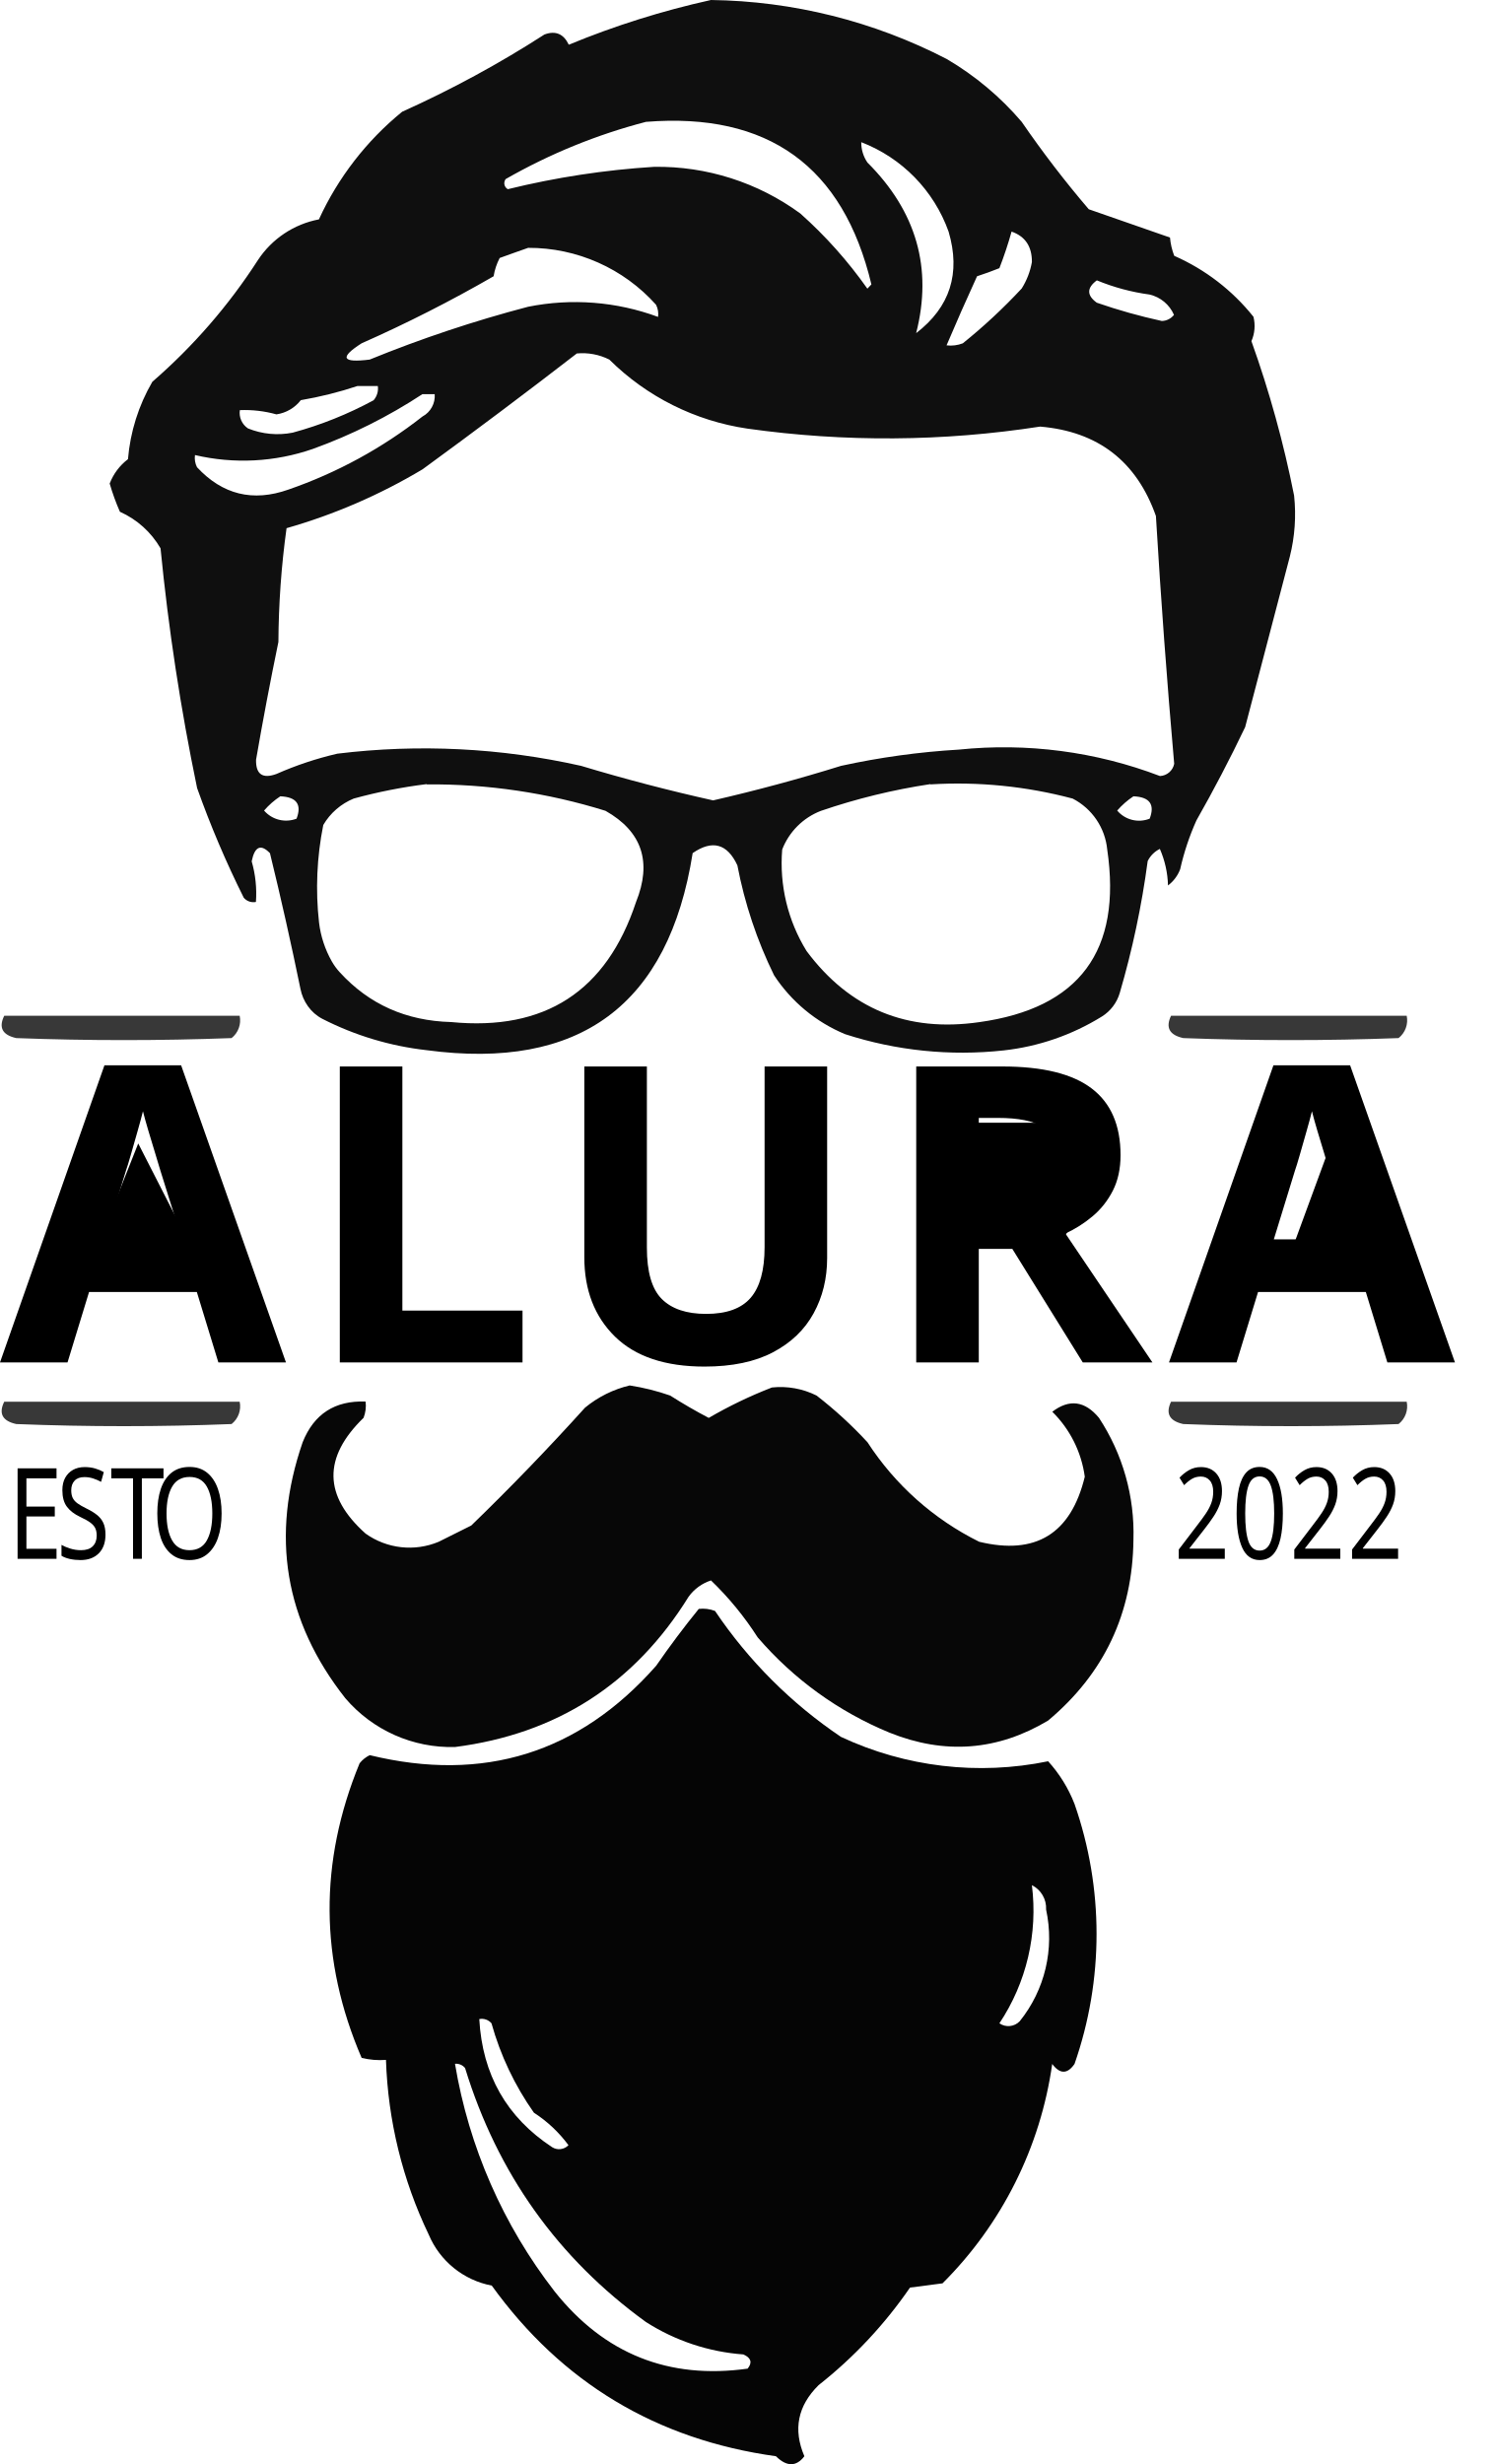
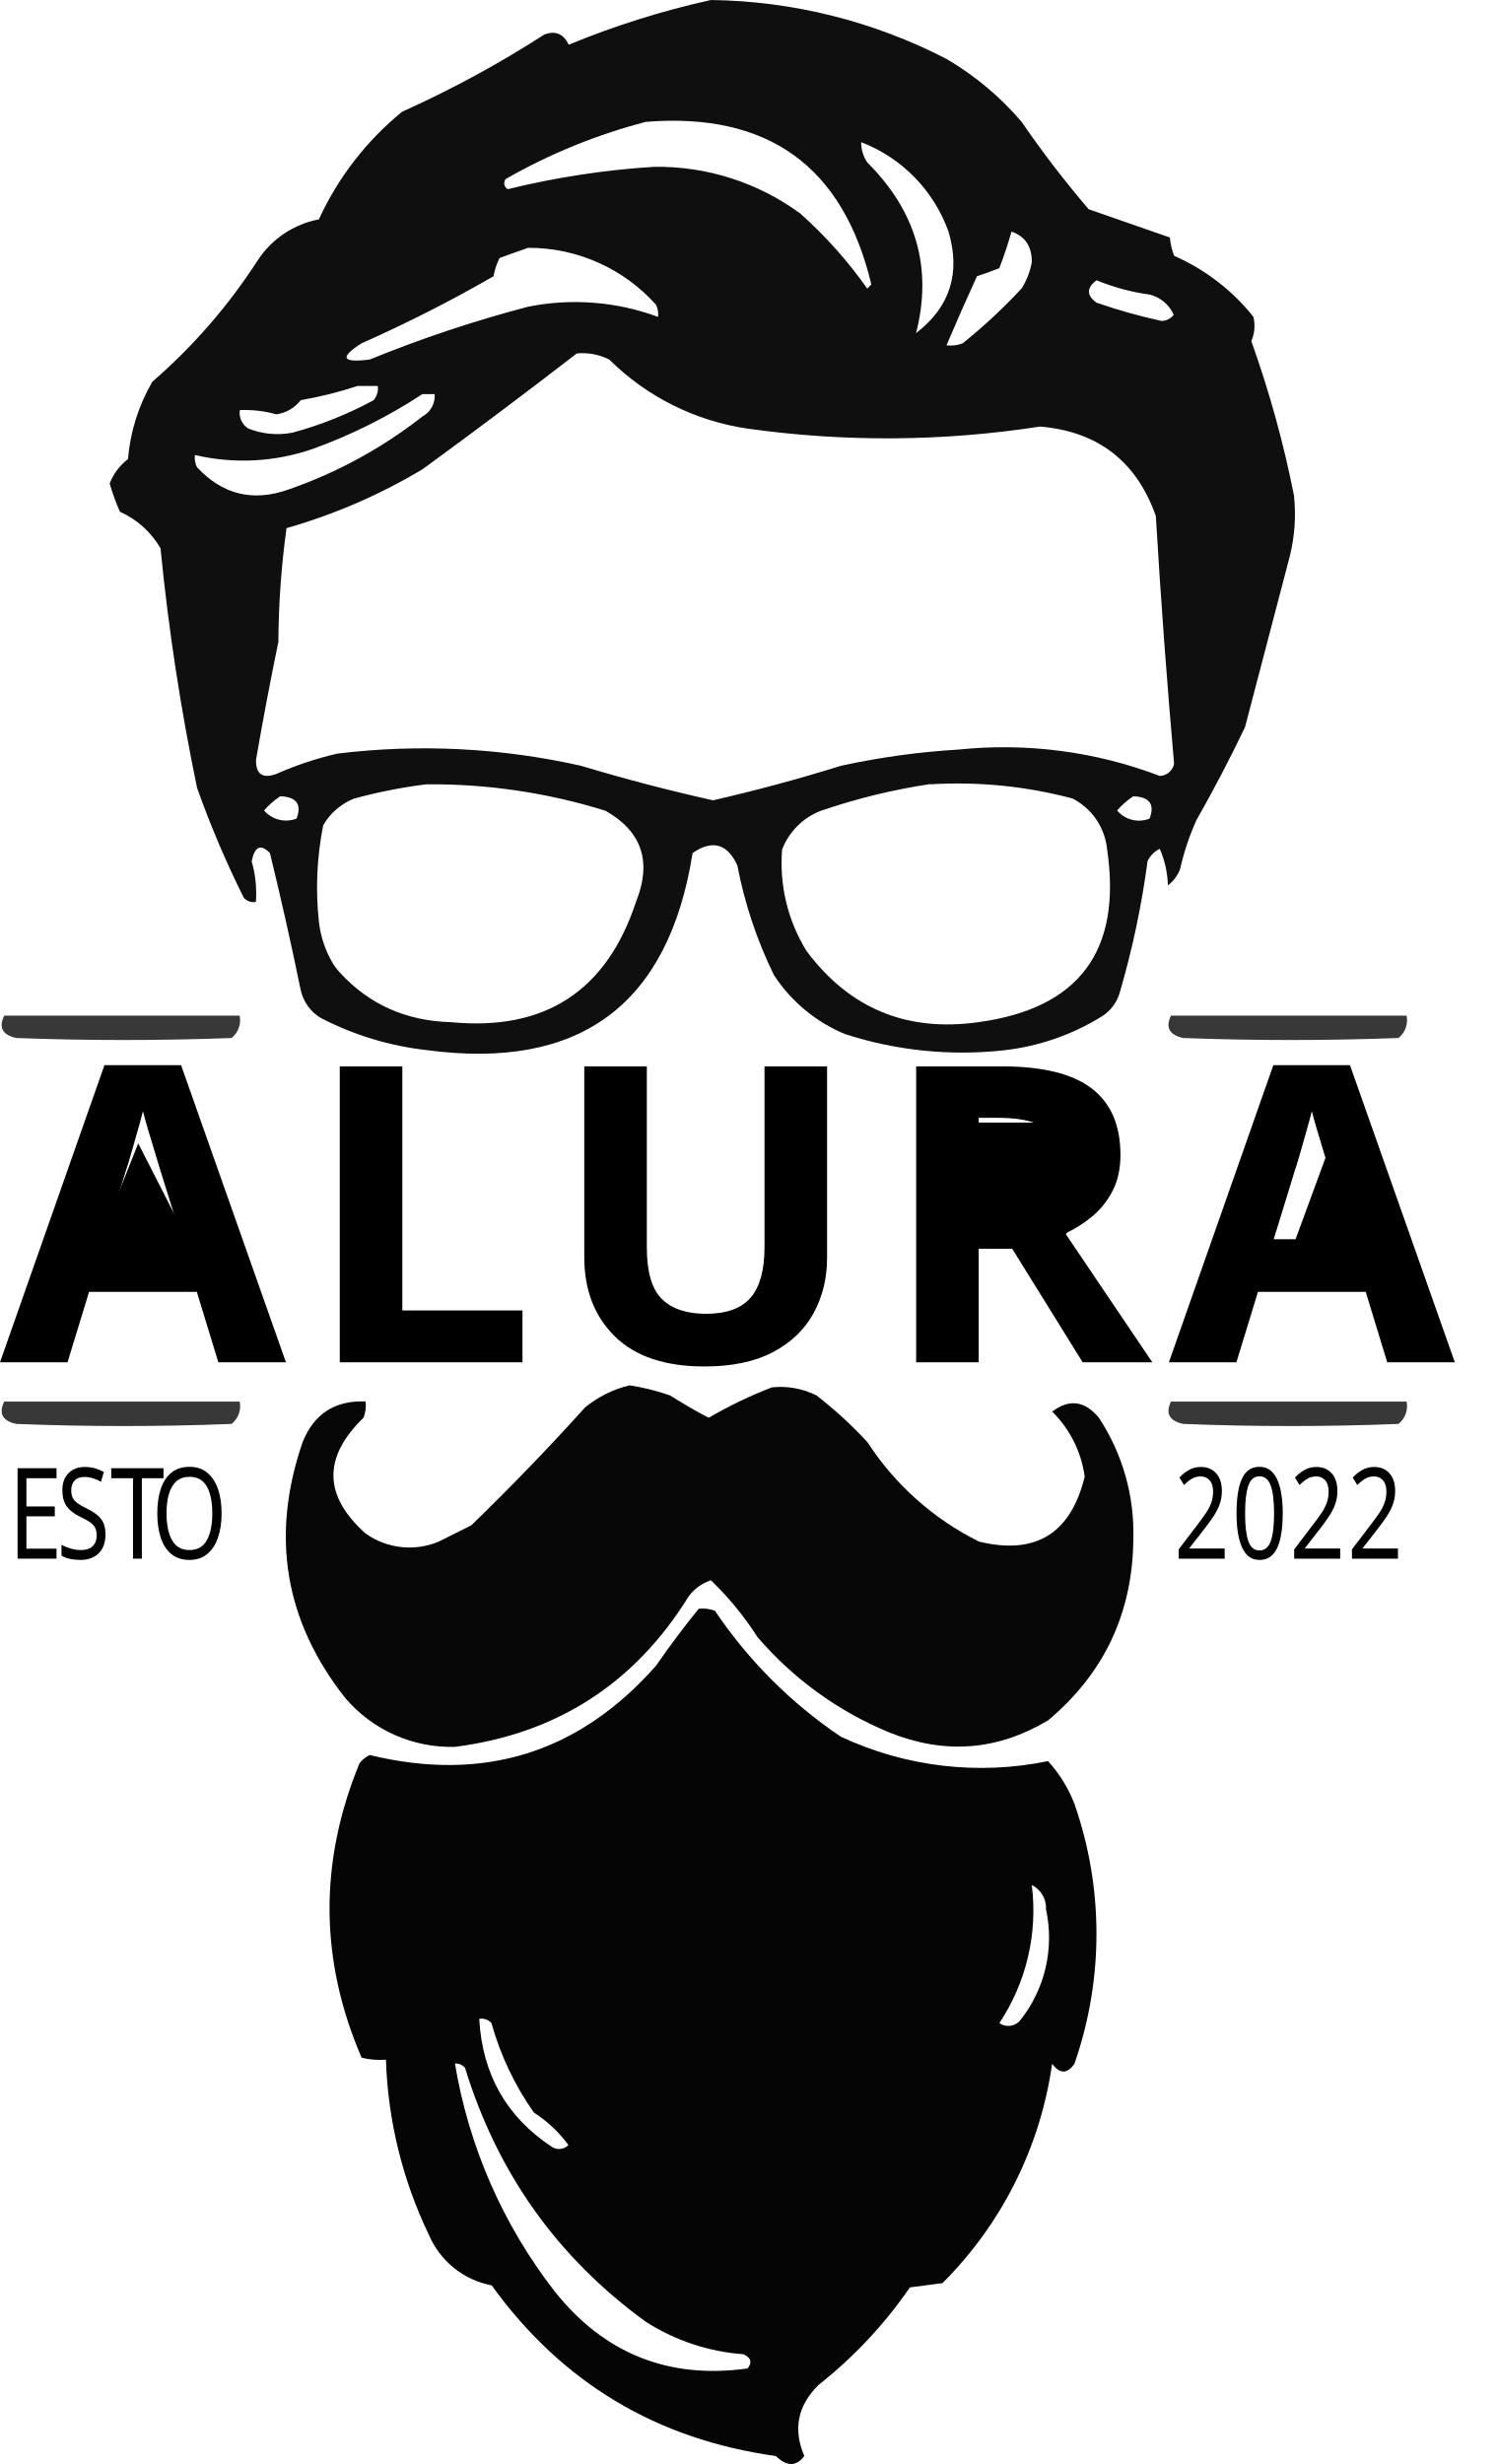
- <svg xmlns="http://www.w3.org/2000/svg" id="Layer_1" data-name="Layer 1" width="352.85" height="580.89" viewBox="0 0 352.85 580.89">
+ <svg xmlns="http://www.w3.org/2000/svg" id="Layer_1" data-name="Layer 1" viewBox="0 0 352.86 580.94">
  <defs>
-     <style>.cls-1,.cls-2,.cls-3,.cls-4,.cls-5{fill-rule:evenodd;}.cls-10,.cls-2,.cls-3,.cls-4,.cls-5,.cls-6,.cls-7,.cls-8,.cls-9{isolation:isolate;}.cls-2{opacity:0.94;}.cls-3{opacity:0.78;}.cls-4{opacity:0.97;}.cls-5{opacity:0.98;}.cls-6{font-size:97.7px;font-family:BerlinSansFB-Bold, Berlin Sans FB;font-weight:700;letter-spacing:0.04em;}.cls-10,.cls-7,.cls-9{font-size:29.88px;font-family:FranklinGothic-DemiCond, Franklin Gothic Demi Cond;font-weight:300;}.cls-7{letter-spacing:0.02em;}.cls-9{letter-spacing:0.04em;}.cls-10{letter-spacing:0.03em;}</style>
+     <style>.cls-1,.cls-2,.cls-3,.cls-4,.cls-6{fill-rule:evenodd;}.cls-1,.cls-10,.cls-2,.cls-3,.cls-4,.cls-5,.cls-7,.cls-8,.cls-9{isolation:isolate;}.cls-1{opacity:0.94;}.cls-2{opacity:0.78;}.cls-3{opacity:0.97;}.cls-4{opacity:0.98;}.cls-5{font-size:97.7px;font-family:BerlinSansFB-Bold, Berlin Sans FB;font-weight:700;letter-spacing:0.04em;}.cls-10,.cls-7,.cls-8,.cls-9{font-size:29.88px;font-family:FranklinGothic-DemiCond, Franklin Gothic Demi Cond;font-weight:300;}.cls-7{letter-spacing:0.02em;}.cls-8{letter-spacing:0.02em;}.cls-9{letter-spacing:0.04em;}.cls-10{letter-spacing:0.03em;}</style>
  </defs>
-   <polygon class="cls-1" points="21.35 297.93 32.59 269.57 47.7 299.16 21.35 297.93" />
-   <polygon class="cls-1" points="228.16 289.87 226.7 264.68 253.35 264.68 256.29 284.36 251.15 291.18 228.16 289.87" />
-   <polyline class="cls-1" points="303.64 297.2 315.14 265.9 328.41 300.14 303.64 299.16" />
-   <path class="cls-2" d="M167.62,0a124.55,124.55,0,0,1,55.55,13.89,69.23,69.23,0,0,1,17.72,14.84,246.6,246.6,0,0,0,15.81,20.6L275.85,56a15.85,15.85,0,0,0,1,4.31,49.25,49.25,0,0,1,18.68,14.37,8.94,8.94,0,0,1-.48,5.75,254.82,254.82,0,0,1,10.06,36.4,41.09,41.09,0,0,1-1,14.36q-5.26,20.11-10.54,40.23-5.35,11.2-11.49,22a60.41,60.41,0,0,0-3.83,11.5,8.58,8.58,0,0,1-2.87,3.83,23.06,23.06,0,0,0-1.92-8.62,6.24,6.24,0,0,0-2.87,2.87A208.19,208.19,0,0,1,264,234.11a9.78,9.78,0,0,1-4.2,5.53,55.45,55.45,0,0,1-23.19,8,89.69,89.69,0,0,1-37.35-3.83,36.93,36.93,0,0,1-16.76-13.89A102.7,102.7,0,0,1,173.85,204q-3.58-7.67-10.54-2.88-8.51,53.72-62.74,46.46A71.46,71.46,0,0,1,76,240.19a9.62,9.62,0,0,1-3.42-3h0a10.52,10.52,0,0,1-1.74-4.05q-3.3-16.09-7.19-32-3.24-3.36-4.31,1.92a27.41,27.41,0,0,1,1,9.58,3,3,0,0,1-2.87-1,232.65,232.65,0,0,1-11-25.86,533.37,533.37,0,0,1-8.62-56.51,20.87,20.87,0,0,0-9.58-8.62A54.6,54.6,0,0,1,25.86,114a13.06,13.06,0,0,1,4.31-5.75A43.53,43.53,0,0,1,35.92,90,134,134,0,0,0,60.82,61.3a22.15,22.15,0,0,1,14.37-9.58A70.78,70.78,0,0,1,94.82,26.34a254.29,254.29,0,0,0,33.53-18.2c2.64-1,4.56-.13,5.75,2.4A202.46,202.46,0,0,1,167.62,0ZM152.29,28.73q43.19-3.46,53.16,38.32l-.95,1a103.66,103.66,0,0,0-15.81-17.72,56.88,56.88,0,0,0-34.48-11,195.85,195.85,0,0,0-34.48,5.27,1.6,1.6,0,0,1-.64-2.16c0-.08.1-.16.16-.24A135,135,0,0,1,152.29,28.73Zm50.77,4.79A35.35,35.35,0,0,1,223.65,54.6Q228,69.33,216,78.54q5.87-22.92-11.49-40.23A8.33,8.33,0,0,1,203.06,33.52ZM238.5,54.6q4.84,1.69,4.79,7.18a17.29,17.29,0,0,1-2.4,6.23A131.74,131.74,0,0,1,227,80.94a8,8,0,0,1-3.83.48q3.44-8.11,7.19-16.29,2.63-.85,5.27-1.91C236.74,60.36,237.69,57.49,238.5,54.6Zm-114,3.83a40.25,40.25,0,0,1,30.17,13.41,4.83,4.83,0,0,1,.48,2.87,56.37,56.37,0,0,0-30.65-2.39A301.36,301.36,0,0,0,87.16,84.77Q77.34,86,85.25,80.94a327.07,327.07,0,0,0,31.13-15.81,14.3,14.3,0,0,1,1.43-4.31C120.14,60,122.37,59.16,124.52,58.43Zm134.09,7.66a50.31,50.31,0,0,0,12.45,3.35,8.32,8.32,0,0,1,5.75,4.79,3.75,3.75,0,0,1-2.87,1.44,133.6,133.6,0,0,1-15.33-4.31Q255,68.76,258.61,66.09ZM136,83.33a14.08,14.08,0,0,1,7.66,1.44,58.25,58.25,0,0,0,32.57,16.28,235.76,235.76,0,0,0,69-.48q20.46,1.73,27.3,21.07,1.75,29.28,4.31,58.43a3.59,3.59,0,0,1-3.35,2.88,103.26,103.26,0,0,0-47.41-6.23,179.19,179.19,0,0,0-27.78,3.83q-14.94,4.65-30.17,8.14-15.69-3.49-31.13-8.14a168.51,168.51,0,0,0-57.47-2.87,80.8,80.8,0,0,0-14.37,4.79c-3.26,1.18-4.86.07-4.79-3.36q2.41-13.94,5.27-27.77a203.87,203.87,0,0,1,1.92-26.82,134.12,134.12,0,0,0,32.08-13.89Q118.08,97.18,136,83.33ZM84.29,91h4.79a4.22,4.22,0,0,1-1,3.36A88.46,88.46,0,0,1,69,102a18.49,18.49,0,0,1-10.53-1,4.4,4.4,0,0,1-1.92-4.31,27.83,27.83,0,0,1,8.62,1,8.88,8.88,0,0,0,5.75-3.35A91,91,0,0,0,84.29,91Zm15.32,1.92h2.88a5.5,5.5,0,0,1-2.88,5.27A108.76,108.76,0,0,1,68,115.42q-12.53,4.44-21.55-5.27a4.83,4.83,0,0,1-.48-2.87,50,50,0,0,0,27.78-1.44A123.08,123.08,0,0,0,99.61,92.91Zm1,92a137.84,137.84,0,0,1,42.15,6.23q12.93,7.32,7.18,21.55-10.43,31.49-43.58,28.25-15.9-.42-26.23-11.71a14,14,0,0,1-1.91-2.61,24.49,24.49,0,0,1-3-9.14,74.54,74.54,0,0,1,1-23,14.8,14.8,0,0,1,7.18-6.23A121.79,121.79,0,0,1,100.57,184.86Zm118.77,0a105.32,105.32,0,0,1,33.53,3.35,15.15,15.15,0,0,1,8.14,12q5.26,35.79-30.17,40.7-25.47,3.68-40.71-16.76a39.36,39.36,0,0,1-5.75-23.94,15.93,15.93,0,0,1,9.1-9.1A147.41,147.41,0,0,1,219.34,184.86ZM66.09,187.73q5.75.24,3.83,5.27a6.86,6.86,0,0,1-7.66-1.91A18.34,18.34,0,0,1,66.09,187.73Zm201.14,0q5.75.24,3.83,5.27a6.75,6.75,0,0,1-7.66-1.91A18.86,18.86,0,0,1,267.23,187.73Z" />
-   <path class="cls-3" d="M1,239.46H56.51a5.33,5.33,0,0,1-1.91,5.27q-25.39.95-50.77,0Q-1.06,243.65,1,239.46Z" />
-   <path class="cls-3" d="M1,330.45H56.51a5.32,5.32,0,0,1-1.91,5.27q-25.39,1-50.77,0Q-1.06,334.64,1,330.45Z" />
-   <path class="cls-3" d="M276.1,330.45h55.56a5.32,5.32,0,0,1-1.92,5.27q-25.38,1-50.76,0Q274.09,334.64,276.1,330.45Z" />
-   <path class="cls-3" d="M276.1,239.46h55.56a5.33,5.33,0,0,1-1.92,5.27q-25.38.95-50.76,0Q274.09,243.65,276.1,239.46Z" />
-   <path class="cls-4" d="M148.46,326.62A53.49,53.49,0,0,1,158,329q4.53,2.88,9.1,5.27A104.69,104.69,0,0,1,182,327.1,19,19,0,0,1,192.52,329a97.65,97.65,0,0,1,12,11,66.64,66.64,0,0,0,26.34,23.47q20,4.85,24.9-15.33a26.53,26.53,0,0,0-7.66-15.32q6-4.58,11,1.43A49.41,49.41,0,0,1,267.23,363q-.28,26-20.11,42.62-17.87,10.69-37.36,2.87A82.19,82.19,0,0,1,178.63,386a73.85,73.85,0,0,0-11-13.41,10.49,10.49,0,0,0-5.27,3.83q-19.09,30.81-55.07,35.44a32.79,32.79,0,0,1-25.87-11.5Q59.93,373.1,71.36,340q4-10,14.84-9.58a7.94,7.94,0,0,1-.48,3.83q-14.43,14,.48,27.3a17.83,17.83,0,0,0,17.24,1.92l7.67-3.83q13.85-13.41,26.82-27.78A26,26,0,0,1,148.46,326.62Z" />
-   <path class="cls-5" d="M164.75,379.3a8.08,8.08,0,0,1,3.83.48,109.51,109.51,0,0,0,29.69,29.69,78.12,78.12,0,0,0,48.85,5.75,32.41,32.41,0,0,1,6.22,10.06,93,93,0,0,1,0,61.3q-2.53,3.65-5.26,0a91,91,0,0,1-25.86,51.72l-7.67,1a105,105,0,0,1-21.55,23q-7.4,7.32-3.35,16.76-2.88,3.76-6.71,0-42.21-5.87-67-40.23a20.21,20.21,0,0,1-14.85-12A102.91,102.91,0,0,1,91,485.62a17.87,17.87,0,0,1-5.74-.48q-14.86-34.49-.48-69.44a6.86,6.86,0,0,1,2.39-1.92q40.29,9.8,67.53-21.07Q159.48,385.78,164.75,379.3Zm78.54,65.13a6.07,6.07,0,0,1,3.35,5.75,31.32,31.32,0,0,1-6.23,26.34,3.71,3.71,0,0,1-4.78.48A47.94,47.94,0,0,0,243.29,444.43ZM113,476a3,3,0,0,1,2.88,1,68.42,68.42,0,0,0,10,21.07,31.12,31.12,0,0,1,8.15,7.66,3.07,3.07,0,0,1-3.84.48Q114.08,495.62,113,476Zm-5.74,10.54a2.74,2.74,0,0,1,2.39,1q11.43,37.23,42.62,59.86a49.27,49.27,0,0,0,23,7.66c1.82.8,2.15,1.92,1,3.35q-27.92,3.89-45.5-18.19A119.56,119.56,0,0,1,107.28,486.58Z" />
-   <text class="cls-6" transform="translate(0 321.19)">ALURA</text>
+   <path class="cls-1" d="M167.62,0a124.55,124.55,0,0,1,55.55,13.89,69.23,69.23,0,0,1,17.72,14.84,244.48,244.48,0,0,0,15.81,20.6L275.85,56a15.91,15.91,0,0,0,1,4.31,49.25,49.25,0,0,1,18.68,14.37,8.94,8.94,0,0,1-.48,5.75,254.82,254.82,0,0,1,10.06,36.4,41.08,41.08,0,0,1-1,14.36q-5.26,20.12-10.54,40.23-5.35,11.21-11.49,22a60.65,60.65,0,0,0-3.83,11.5,8.58,8.58,0,0,1-2.87,3.83,23.06,23.06,0,0,0-1.92-8.62,6.24,6.24,0,0,0-2.87,2.87A207.89,207.89,0,0,1,264,234.11a9.78,9.78,0,0,1-4.2,5.53,55.51,55.51,0,0,1-23.19,8,89.69,89.69,0,0,1-37.35-3.83,36.87,36.87,0,0,1-16.76-13.89A102.67,102.67,0,0,1,173.85,204q-3.58-7.67-10.54-2.88-8.51,53.72-62.74,46.46A71.35,71.35,0,0,1,76,240.19a9.59,9.59,0,0,1-3.42-3h0a10.52,10.52,0,0,1-1.74-4.05q-3.3-16.09-7.19-32-3.24-3.36-4.31,1.92a27.43,27.43,0,0,1,1,9.58,3,3,0,0,1-2.87-1,233.33,233.33,0,0,1-11-25.86,533.37,533.37,0,0,1-8.62-56.51,20.87,20.87,0,0,0-9.58-8.62A53.83,53.83,0,0,1,25.86,114a13.06,13.06,0,0,1,4.31-5.75A43.5,43.5,0,0,1,35.92,90a134,134,0,0,0,24.9-28.7,22.15,22.15,0,0,1,14.37-9.58A70.78,70.78,0,0,1,94.82,26.34a254.29,254.29,0,0,0,33.53-18.2c2.64-1,4.56-.13,5.75,2.4A202.76,202.76,0,0,1,167.62,0ZM152.29,28.73q43.19-3.46,53.16,38.32l-.95,1a103.61,103.61,0,0,0-15.81-17.72,56.88,56.88,0,0,0-34.48-11,195.85,195.85,0,0,0-34.48,5.27,1.6,1.6,0,0,1-.64-2.16c0-.08.1-.16.16-.24A135.17,135.17,0,0,1,152.29,28.73Zm50.77,4.79A35.35,35.35,0,0,1,223.65,54.6Q228,69.33,216,78.54q5.87-22.92-11.49-40.23A8.34,8.34,0,0,1,203.06,33.52ZM238.5,54.6q4.84,1.69,4.79,7.18a17.29,17.29,0,0,1-2.4,6.23A131.67,131.67,0,0,1,227,80.94a7.94,7.94,0,0,1-3.83.48q3.44-8.11,7.19-16.29c1.75-.57,3.51-1.2,5.27-1.91C236.74,60.36,237.69,57.49,238.5,54.6Zm-114,3.83a40.25,40.25,0,0,1,30.17,13.41,4.83,4.83,0,0,1,.48,2.87,56.37,56.37,0,0,0-30.65-2.39A301.07,301.07,0,0,0,87.16,84.77Q77.34,86,85.25,80.94a327.07,327.07,0,0,0,31.13-15.81,14.3,14.3,0,0,1,1.43-4.31c2.33-.82,4.56-1.66,6.71-2.39Zm134.09,7.66A50.19,50.19,0,0,0,271,69.44a8.32,8.32,0,0,1,5.75,4.79,3.75,3.75,0,0,1-2.87,1.44,133.6,133.6,0,0,1-15.33-4.31q-3.58-2.6,0-5.27ZM136,83.33a14.1,14.1,0,0,1,7.66,1.44,58.25,58.25,0,0,0,32.57,16.28,236,236,0,0,0,69-.48q20.46,1.73,27.3,21.07,1.75,29.28,4.31,58.43a3.59,3.59,0,0,1-3.35,2.88,103.26,103.26,0,0,0-47.41-6.23,179.36,179.36,0,0,0-27.78,3.83q-14.94,4.65-30.17,8.14-15.69-3.49-31.13-8.14a168.51,168.51,0,0,0-57.47-2.87,80.8,80.8,0,0,0-14.37,4.79c-3.26,1.18-4.86.07-4.79-3.36q2.41-13.94,5.27-27.77a204,204,0,0,1,1.92-26.82,134.12,134.12,0,0,0,32.08-13.89Q118.08,97.18,136,83.33ZM84.29,91h4.79a4.24,4.24,0,0,1-1,3.36A88.47,88.47,0,0,1,69,102a18.5,18.5,0,0,1-10.53-1,4.4,4.4,0,0,1-1.92-4.31,27.86,27.86,0,0,1,8.62,1,8.88,8.88,0,0,0,5.75-3.35A90.76,90.76,0,0,0,84.29,91Zm15.32,1.92h2.88a5.5,5.5,0,0,1-2.88,5.27A108.86,108.86,0,0,1,68,115.42q-12.53,4.44-21.55-5.27a4.83,4.83,0,0,1-.48-2.87,50,50,0,0,0,27.78-1.44A123.08,123.08,0,0,0,99.61,92.91Zm1,92a137.8,137.8,0,0,1,42.15,6.23q12.93,7.32,7.18,21.55Q139.52,244.19,106.36,241q-15.9-.42-26.23-11.71a13.56,13.56,0,0,1-1.91-2.61,24.62,24.62,0,0,1-3-9.14,74.61,74.61,0,0,1,1-23,14.8,14.8,0,0,1,7.18-6.23,122.11,122.11,0,0,1,17.17-3.4Zm118.77,0a105.29,105.29,0,0,1,33.53,3.35,15.15,15.15,0,0,1,8.14,12q5.26,35.79-30.17,40.7-25.47,3.67-40.71-16.76a39.36,39.36,0,0,1-5.75-23.94,15.93,15.93,0,0,1,9.1-9.1,147,147,0,0,1,25.82-6.31ZM66.09,187.73q5.75.24,3.83,5.27a6.86,6.86,0,0,1-7.66-1.91A18.34,18.34,0,0,1,66.09,187.73Zm201.14,0q5.75.24,3.83,5.27a6.75,6.75,0,0,1-7.66-1.91,18.86,18.86,0,0,1,3.83-3.36Z" />
+   <path class="cls-2" d="M1,239.46H56.51a5.34,5.34,0,0,1-1.91,5.27q-25.39.95-50.77,0Q-1.06,243.65,1,239.46Z" />
+   <path class="cls-2" d="M1,330.45H56.51a5.3,5.3,0,0,1-1.91,5.27q-25.39,1-50.77,0Q-1.06,334.64,1,330.45Z" />
+   <path class="cls-2" d="M276.1,330.45h55.56a5.32,5.32,0,0,1-1.92,5.27q-25.38,1-50.76,0Q274.09,334.64,276.1,330.45Z" />
+   <path class="cls-2" d="M276.1,239.46h55.56a5.32,5.32,0,0,1-1.92,5.27q-25.38.95-50.76,0Q274.09,243.65,276.1,239.46Z" />
+   <path class="cls-3" d="M148.46,326.62A53.91,53.91,0,0,1,158,329q4.53,2.88,9.1,5.27A104.13,104.13,0,0,1,182,327.1a18.93,18.93,0,0,1,10.52,1.9,98.46,98.46,0,0,1,12,11,66.64,66.64,0,0,0,26.34,23.47q20,4.84,24.9-15.33a26.53,26.53,0,0,0-7.66-15.32q6-4.57,11,1.43A49.43,49.43,0,0,1,267.23,363q-.28,26-20.11,42.62-17.87,10.69-37.36,2.87A82.17,82.17,0,0,1,178.63,386a73.79,73.79,0,0,0-11-13.41,10.49,10.49,0,0,0-5.27,3.83q-19.1,30.81-55.07,35.44a32.79,32.79,0,0,1-25.87-11.5Q59.93,373.11,71.36,340q4-10,14.84-9.58a7.94,7.94,0,0,1-.48,3.83q-14.43,14,.48,27.3a17.83,17.83,0,0,0,17.24,1.92l7.67-3.83q13.85-13.41,26.82-27.78A26,26,0,0,1,148.46,326.62Z" />
+   <path class="cls-4" d="M164.75,379.3a8.06,8.06,0,0,1,3.83.48,109.51,109.51,0,0,0,29.69,29.69,78.12,78.12,0,0,0,48.85,5.75,32.41,32.41,0,0,1,6.22,10.06,93,93,0,0,1,0,61.3q-2.53,3.65-5.26,0a91,91,0,0,1-25.86,51.72l-7.67,1a105.07,105.07,0,0,1-21.55,23q-7.4,7.32-3.35,16.76-2.88,3.77-6.71,0-42.21-5.87-67-40.23a20.21,20.21,0,0,1-14.85-12A102.83,102.83,0,0,1,91,485.62a17.87,17.87,0,0,1-5.74-.48q-14.87-34.49-.48-69.44a6.86,6.86,0,0,1,2.39-1.92q40.29,9.8,67.53-21.07Q159.48,385.78,164.75,379.3Zm78.54,65.13a6.07,6.07,0,0,1,3.35,5.75,31.32,31.32,0,0,1-6.23,26.34,3.71,3.71,0,0,1-4.78.48,48,48,0,0,0,7.66-32.57ZM113,476a3,3,0,0,1,2.88,1,68.51,68.51,0,0,0,10,21.07,31.12,31.12,0,0,1,8.15,7.66,3.07,3.07,0,0,1-3.84.48Q114.08,495.62,113,476Zm-5.74,10.54a2.75,2.75,0,0,1,2.39,1q11.43,37.23,42.62,59.86a49.3,49.3,0,0,0,23,7.66q2.73,1.2,1,3.35-27.92,3.89-45.5-18.19a119.5,119.5,0,0,1-23.49-53.64Z" />
+   <text class="cls-5" transform="translate(0 321.19)">ALURA</text>
+   <polygon class="cls-6" points="21.35 297.93 47.7 299.16 32.59 269.57 21.35 297.93" />
+   <polygon class="cls-6" points="226.7 264.68 228.16 289.87 251.15 291.18 256.29 284.36 253.35 264.68 226.7 264.68" />
+   <polygon class="cls-6" points="315.14 265.9 303.64 297.2 303.64 299.16 328.41 300.14 315.14 265.9" />
  <text class="cls-7" transform="translate(276.81 367.49) scale(0.77 1)">2022</text>
-   <g class="cls-8">
-     <text class="cls-7" transform="translate(1.92 367.49) scale(0.77 1)">E</text>
-     <text class="cls-9" transform="translate(13.32 367.49) scale(0.77 1)">S</text>
-     <text class="cls-10" transform="translate(26.01 367.49) scale(0.77 1)">T</text>
-     <text class="cls-7" transform="translate(35.68 367.49) scale(0.77 1)">O</text>
-   </g>
+   <text class="cls-8" transform="translate(1.92 367.49) scale(0.77 1)">E</text>
+   <text class="cls-9" transform="translate(13.32 367.49) scale(0.77 1)">S</text>
+   <text class="cls-10" transform="translate(26.01 367.49) scale(0.77 1)">T</text>
+   <text class="cls-7" transform="translate(35.68 367.49) scale(0.77 1)">O</text>
</svg>
